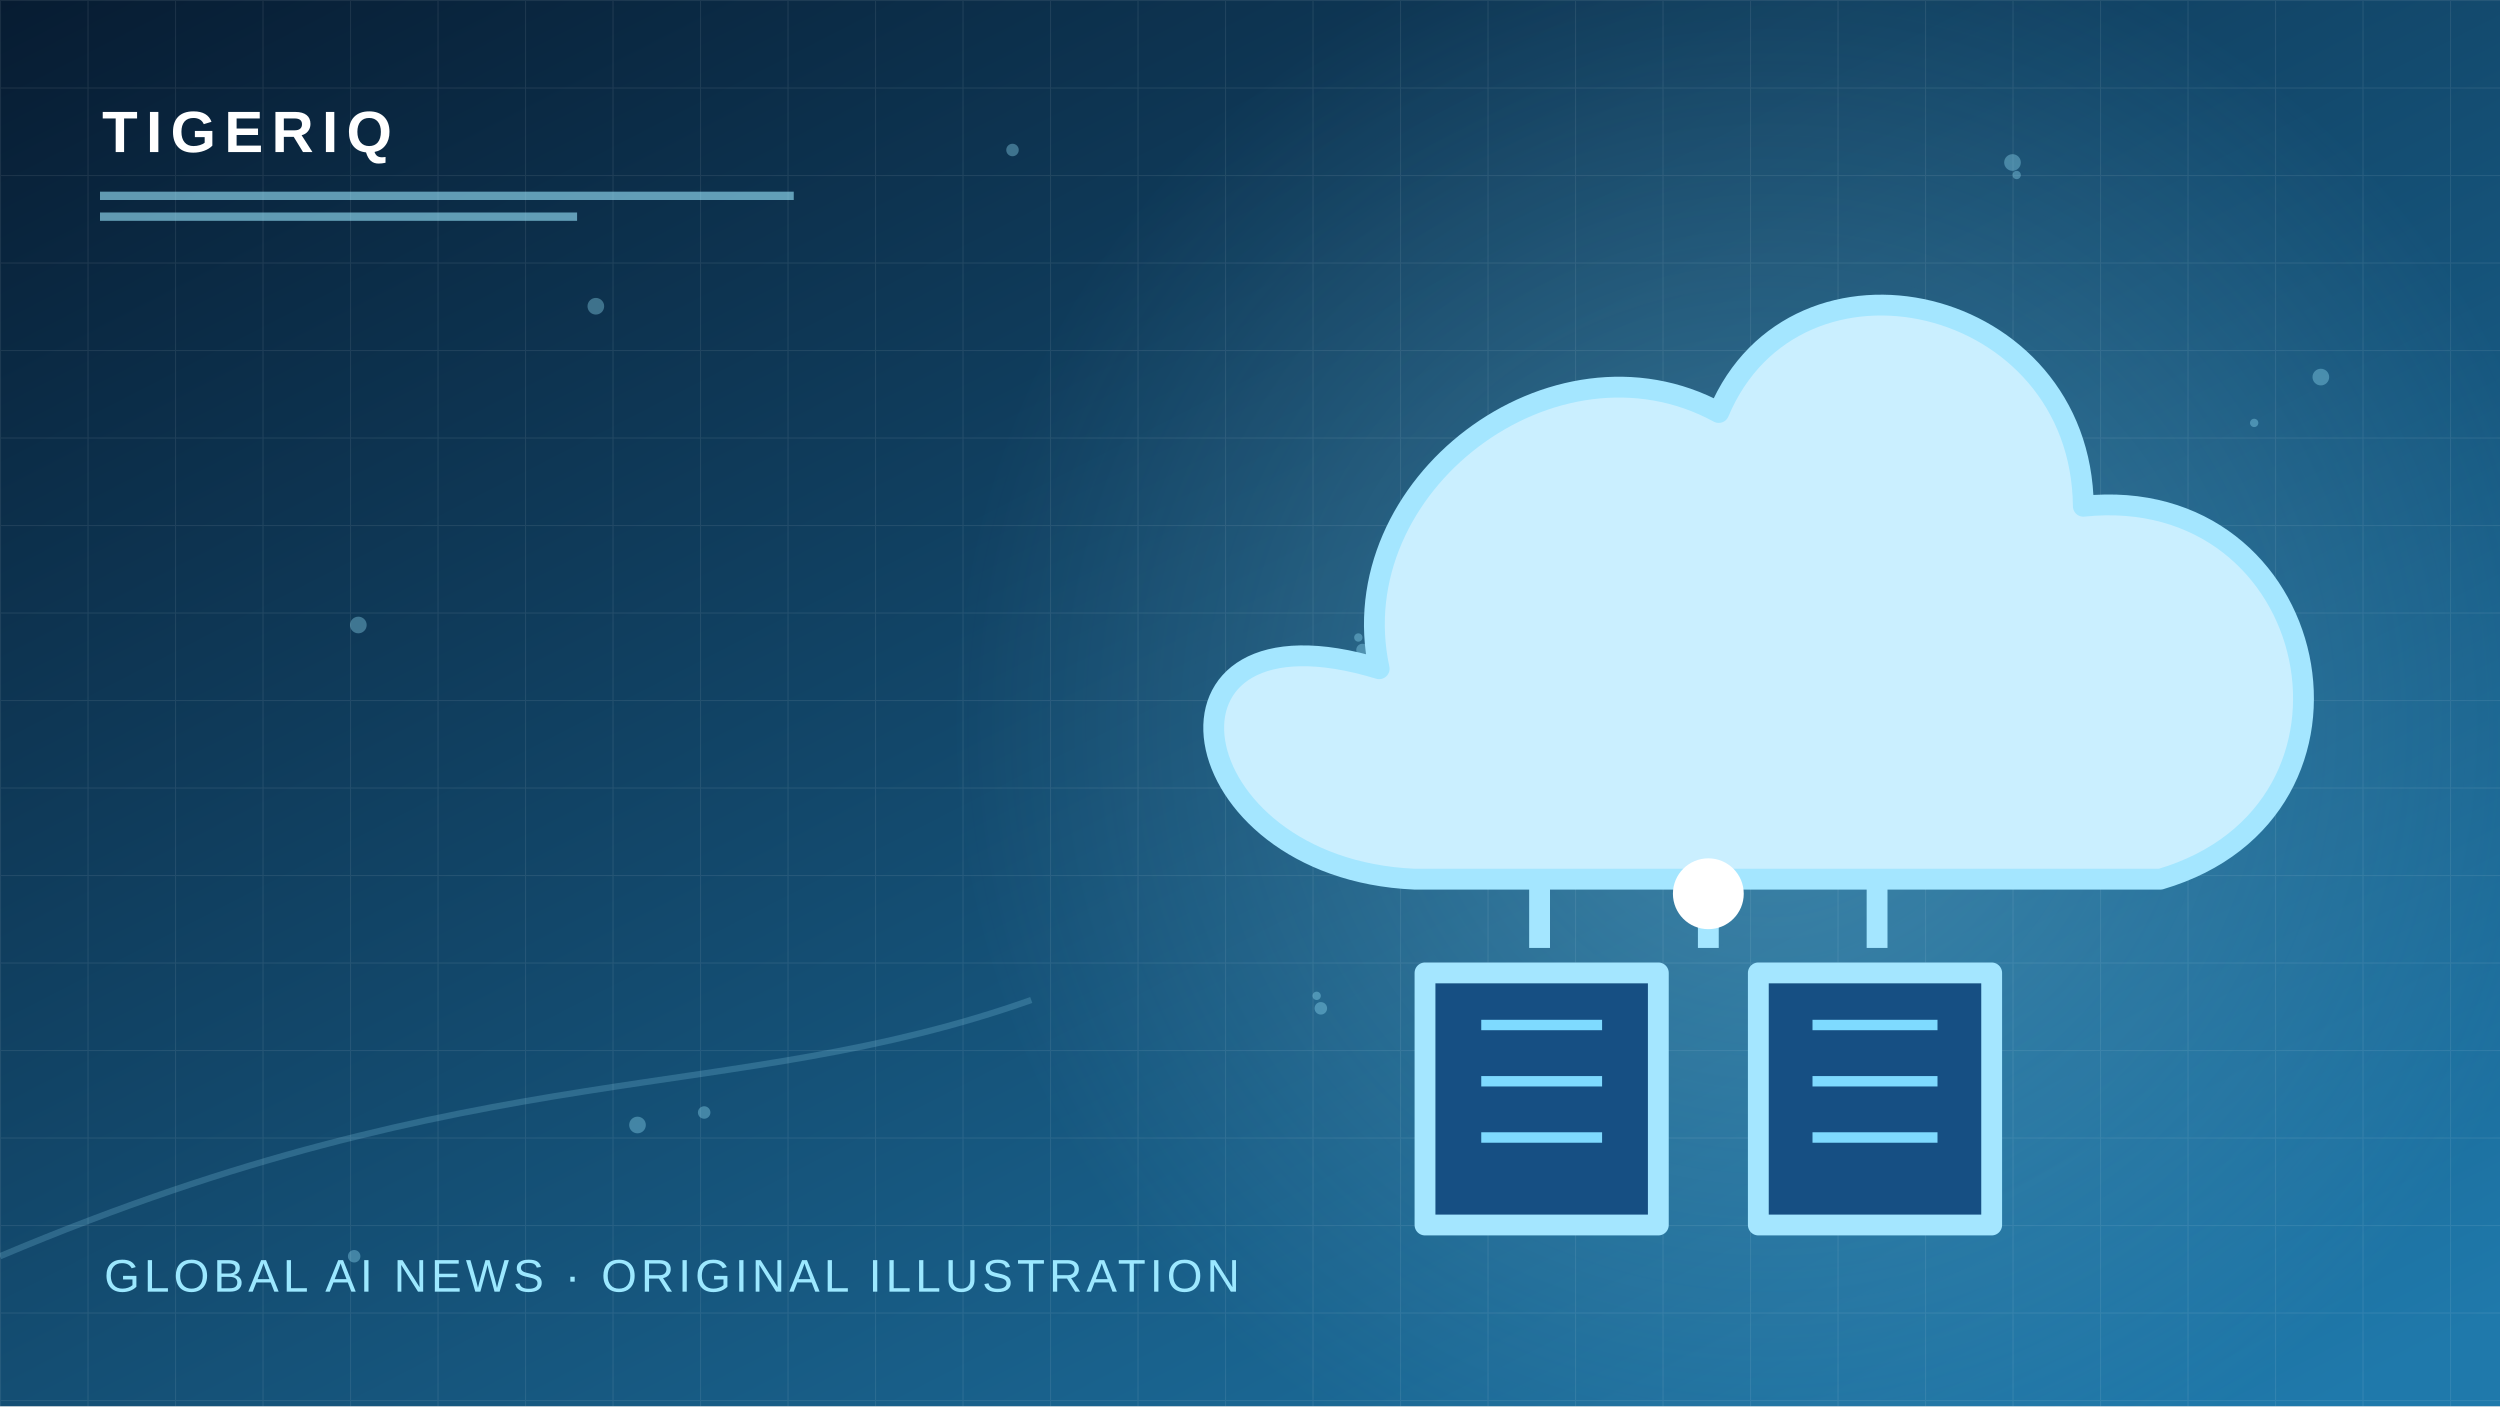
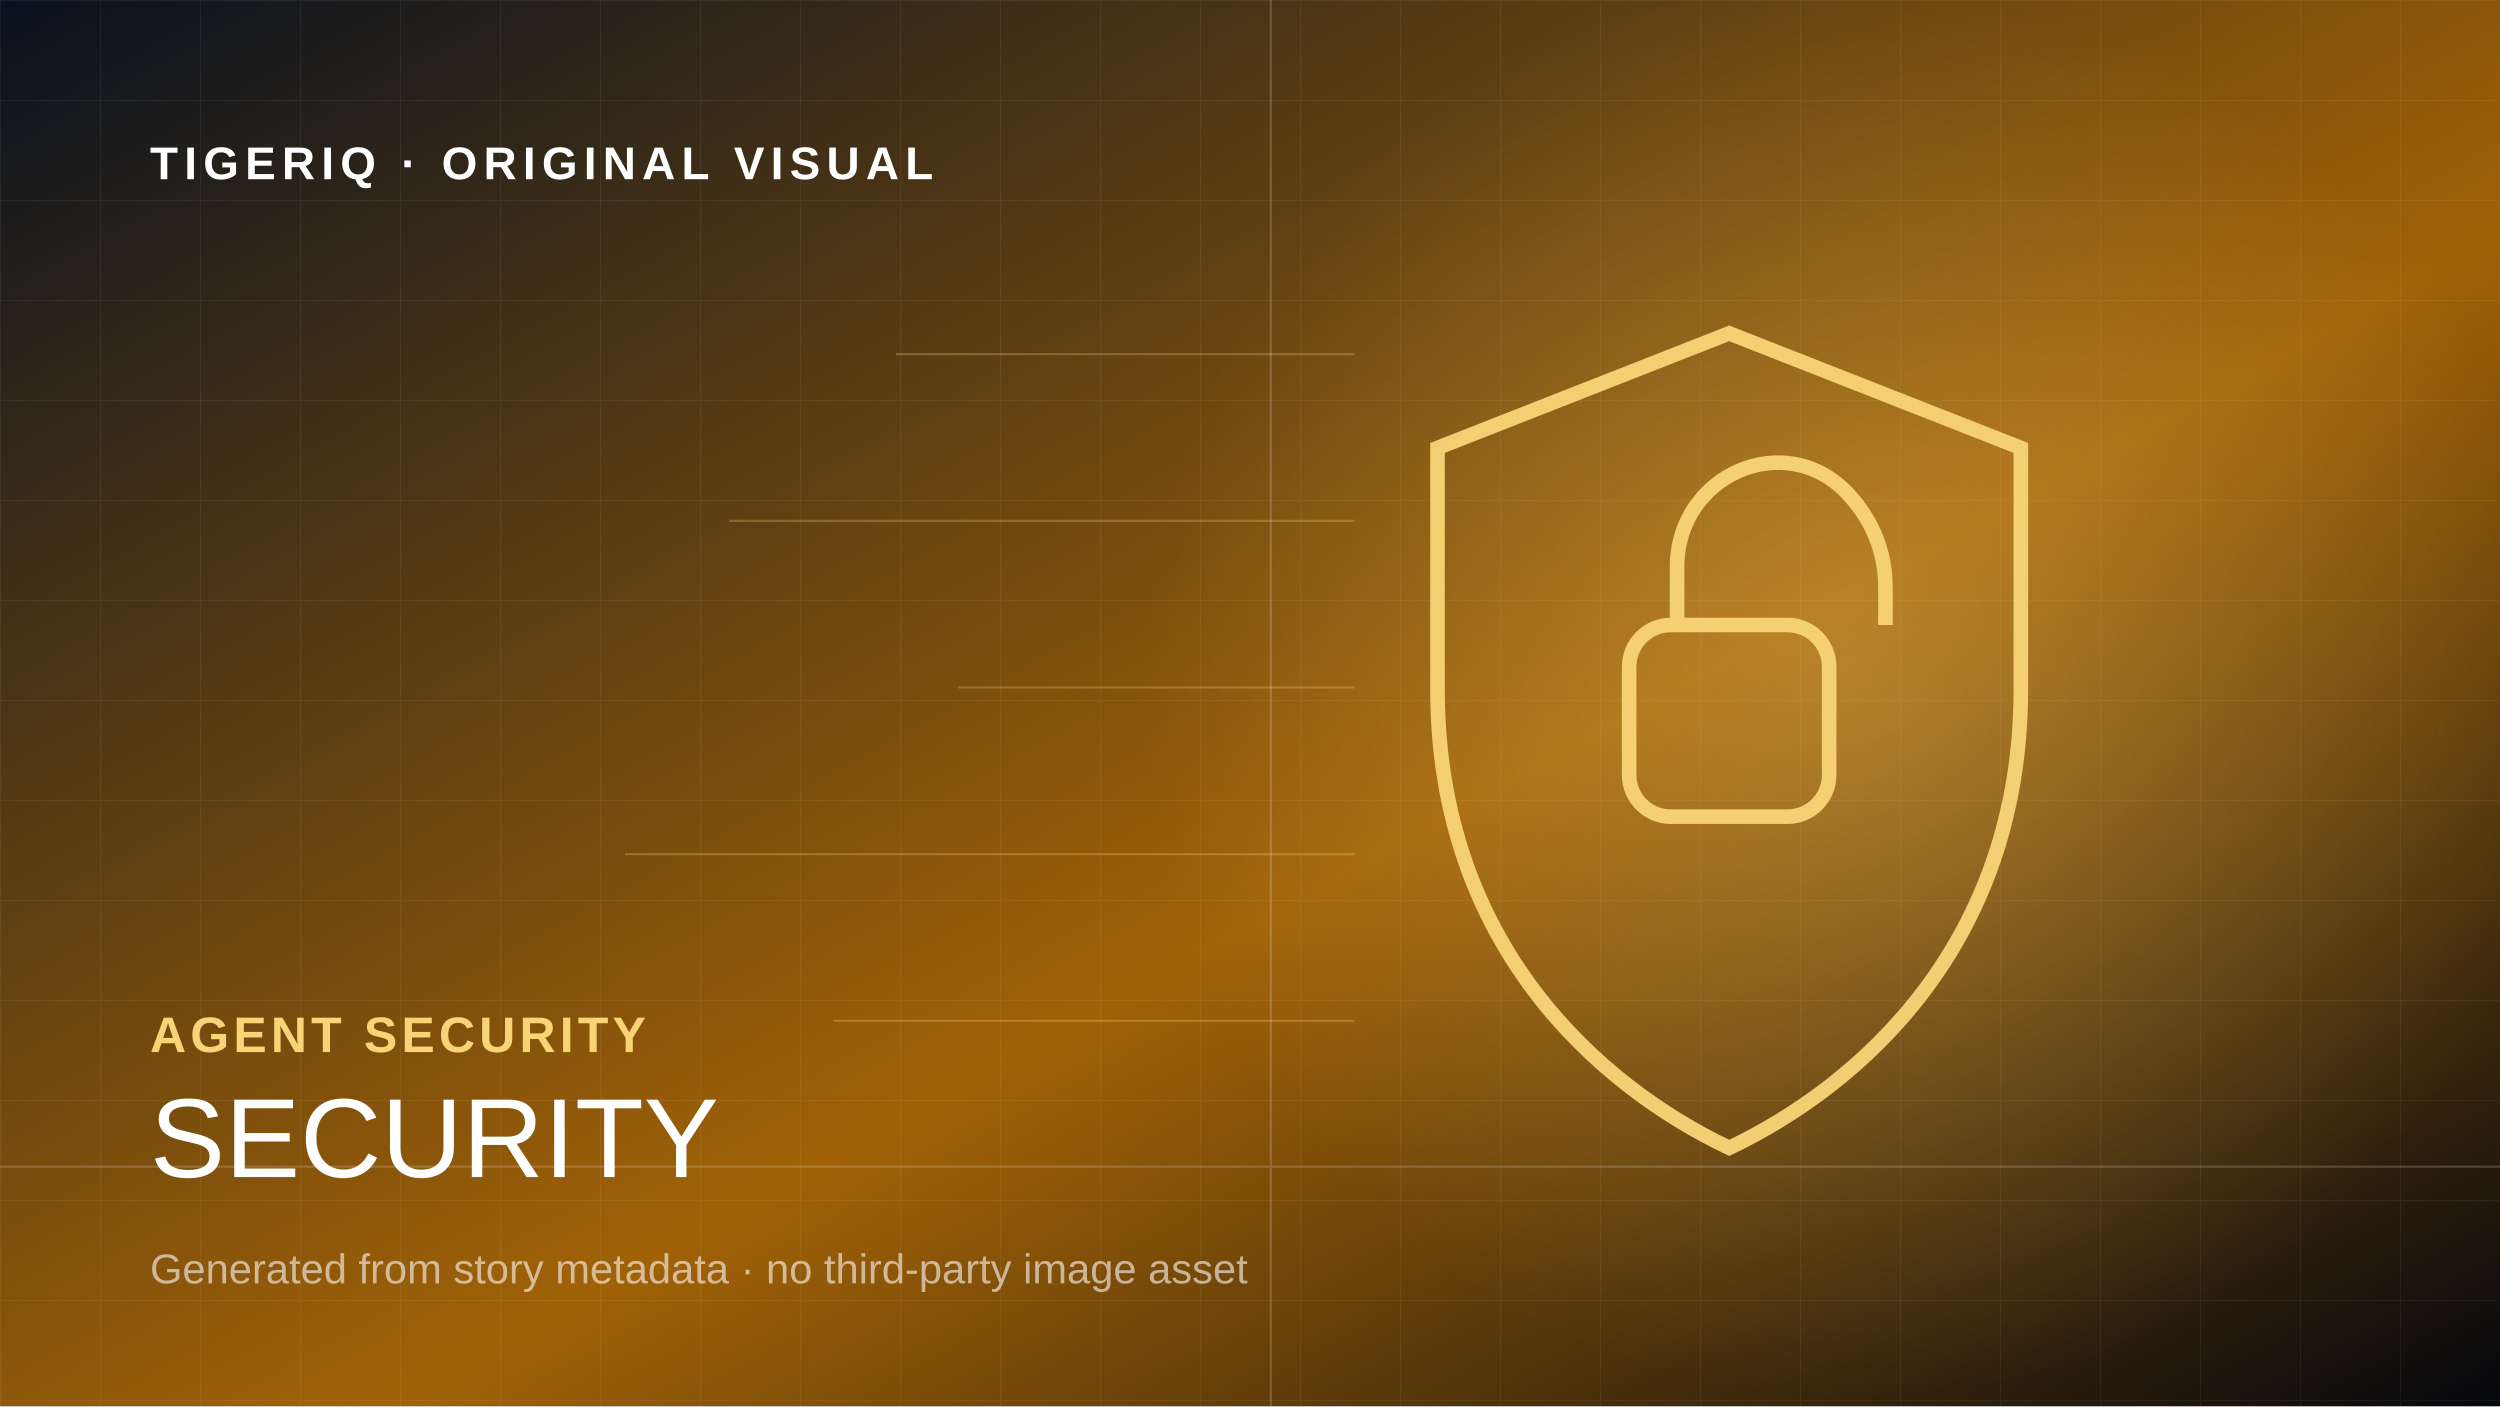
- <svg xmlns="http://www.w3.org/2000/svg" width="1200" height="675" viewBox="0 0 1200 675" role="img" aria-labelledby="title desc" data-topic="cloud">
+ <svg xmlns="http://www.w3.org/2000/svg" width="1200" height="675" viewBox="0 0 1200 675" role="img" aria-label="SECURITY">
  <defs>
-     <linearGradient id="b" x2=".93" y2="1">
-       <stop stop-color="#071c32" />
-       <stop offset="1" stop-color="#1f79ab" />
+     <linearGradient id="bg" x1="0" y1="0" x2="1" y2="1">
+       <stop stop-color="#08111f" />
+       <stop offset=".58" stop-color="#a16207" />
+       <stop offset="1" stop-color="#05070d" />
    </linearGradient>
-     <radialGradient id="h">
-       <stop stop-color="#9ce8ff" stop-opacity=".3" />
-       <stop offset="1" stop-color="#9ce8ff" stop-opacity="0" />
+     <radialGradient id="glow">
+       <stop stop-color="#f8d477" stop-opacity=".32" />
+       <stop offset="1" stop-color="#f8d477" stop-opacity="0" />
    </radialGradient>
-     <pattern id="g" width="42" height="42" patternUnits="userSpaceOnUse">
-       <path d="M42 0H0V42" stroke="#fff" stroke-opacity=".08" fill="none" />
+     <pattern id="grid" width="48" height="48" patternUnits="userSpaceOnUse">
+       <path d="M48 0H0v48" fill="none" stroke="#fff" stroke-opacity=".055" />
    </pattern>
  </defs>
-   <rect width="1200" height="675" fill="url(#b)" />
-   <rect width="1200" height="675" fill="url(#g)" />
-   <circle cx="850" cy="348" r="398" fill="url(#h)" />
-   <circle cx="968" cy="84" r="2" fill="#9ce8ff" opacity=".35" />
-   <circle cx="654" cy="312" r="3" fill="#9ce8ff" opacity=".35" />
-   <circle cx="306" cy="540" r="4" fill="#9ce8ff" opacity=".35" />
-   <circle cx="1082" cy="203" r="2" fill="#9ce8ff" opacity=".35" />
-   <circle cx="768" cy="415" r="3" fill="#9ce8ff" opacity=".35" />
-   <circle cx="966" cy="78" r="4" fill="#9ce8ff" opacity=".35" />
-   <circle cx="652" cy="306" r="2" fill="#9ce8ff" opacity=".35" />
-   <circle cx="338" cy="534" r="3" fill="#9ce8ff" opacity=".35" />
-   <circle cx="1114" cy="181" r="4" fill="#9ce8ff" opacity=".35" />
-   <circle cx="800" cy="409" r="2" fill="#9ce8ff" opacity=".35" />
-   <circle cx="486" cy="72" r="3" fill="#9ce8ff" opacity=".35" />
-   <circle cx="172" cy="300" r="4" fill="#9ce8ff" opacity=".35" />
-   <circle cx="948" cy="256" r="2" fill="#9ce8ff" opacity=".35" />
-   <circle cx="634" cy="484" r="3" fill="#9ce8ff" opacity=".35" />
-   <circle cx="286" cy="147" r="4" fill="#9ce8ff" opacity=".35" />
-   <circle cx="1062" cy="375" r="2" fill="#9ce8ff" opacity=".35" />
-   <circle cx="170" cy="603" r="3" fill="#9ce8ff" opacity=".35" />
-   <circle cx="946" cy="250" r="4" fill="#9ce8ff" opacity=".35" />
-   <circle cx="632" cy="478" r="2" fill="#9ce8ff" opacity=".35" />
-   <path d="M0 603c232-98 351-72 495-123" stroke="#9ce8ff" stroke-opacity=".2" stroke-width="3" fill="none" />
-   <g stroke="#a4e6ff" stroke-width="10" stroke-linejoin="round">
-     <path d="M662 321c-19-88 84-166 163-123 37-88 174-57 175 45 115-12 149 146 37 179H679c-115-5-135-137-17-101z" fill="#caefff" />
-     <path d="M684 467h112v121H684zM844 467h112v121H844z" fill="#164f83" />
-     <path d="M711 492h58m-58 27h58m-58 27h58M870 492h60m-60 27h60m-60 27h60" stroke="#7edaff" stroke-width="5" />
-     <path d="M820 424v31m-81 0v-31m162 31v-31" fill="none" />
+   <rect width="1200" height="675" fill="url(#bg)" />
+   <rect width="1200" height="675" fill="url(#grid)" />
+   <circle cx="890" cy="330" r="340" fill="url(#glow)" />
+   <g opacity=".18" stroke="#fff">
+     <path d="M0 560h1200" />
+     <path d="M610 0v675" />
  </g>
-   <circle cx="820" cy="429" r="17" fill="#fff" />
-   <path d="M48 94h333M48 104h229" stroke="#9ce8ff" stroke-width="4" stroke-opacity=".6" />
-   <text x="49" y="73" font-family="Arial,sans-serif" font-size="28" letter-spacing="4" font-weight="bold" fill="#ffffff">TIGERIQ</text>
-   <text x="50" y="620" font-family="Arial,sans-serif" font-size="22" letter-spacing="2" fill="#9ce8ff">GLOBAL AI NEWS · ORIGINAL ILLUSTRATION</text>
+   <text x="72" y="86" fill="#fff" font-family="Arial, Helvetica, sans-serif" font-size="22" font-weight="700" letter-spacing="3">TIGERIQ · ORIGINAL VISUAL</text>
+   <text x="72" y="505" fill="#f8d477" font-family="Arial, Helvetica, sans-serif" font-size="24" font-weight="700" letter-spacing="2">AGENT SECURITY</text>
+   <text x="72" y="565" fill="#fff" font-family="Arial, Helvetica, sans-serif" font-size="54" font-weight="500">SECURITY</text>
+   <text x="72" y="616" fill="#fff" opacity=".58" font-family="Arial, Helvetica, sans-serif" font-size="20">Generated from story metadata · no third-party image asset</text>
+   <g fill="none" stroke="#f8d477" stroke-width="7" opacity=".95">
+     <path d="M830 160 970 215v116c0 122-77 190-140 220-63-30-140-98-140-220V215z" />
+     <rect x="782" y="300" width="96" height="92" rx="20" />
+     <path d="M805 300v-28c0-44 52-67 82-35 12 13 18 28 18 45v18" />
+   </g>
+   <g stroke="#f8d477" opacity=".28">
+     <path d="M650 170h-220M650 250H350M650 330H460M650 410H300M650 490H400" />
+   </g>
</svg>
